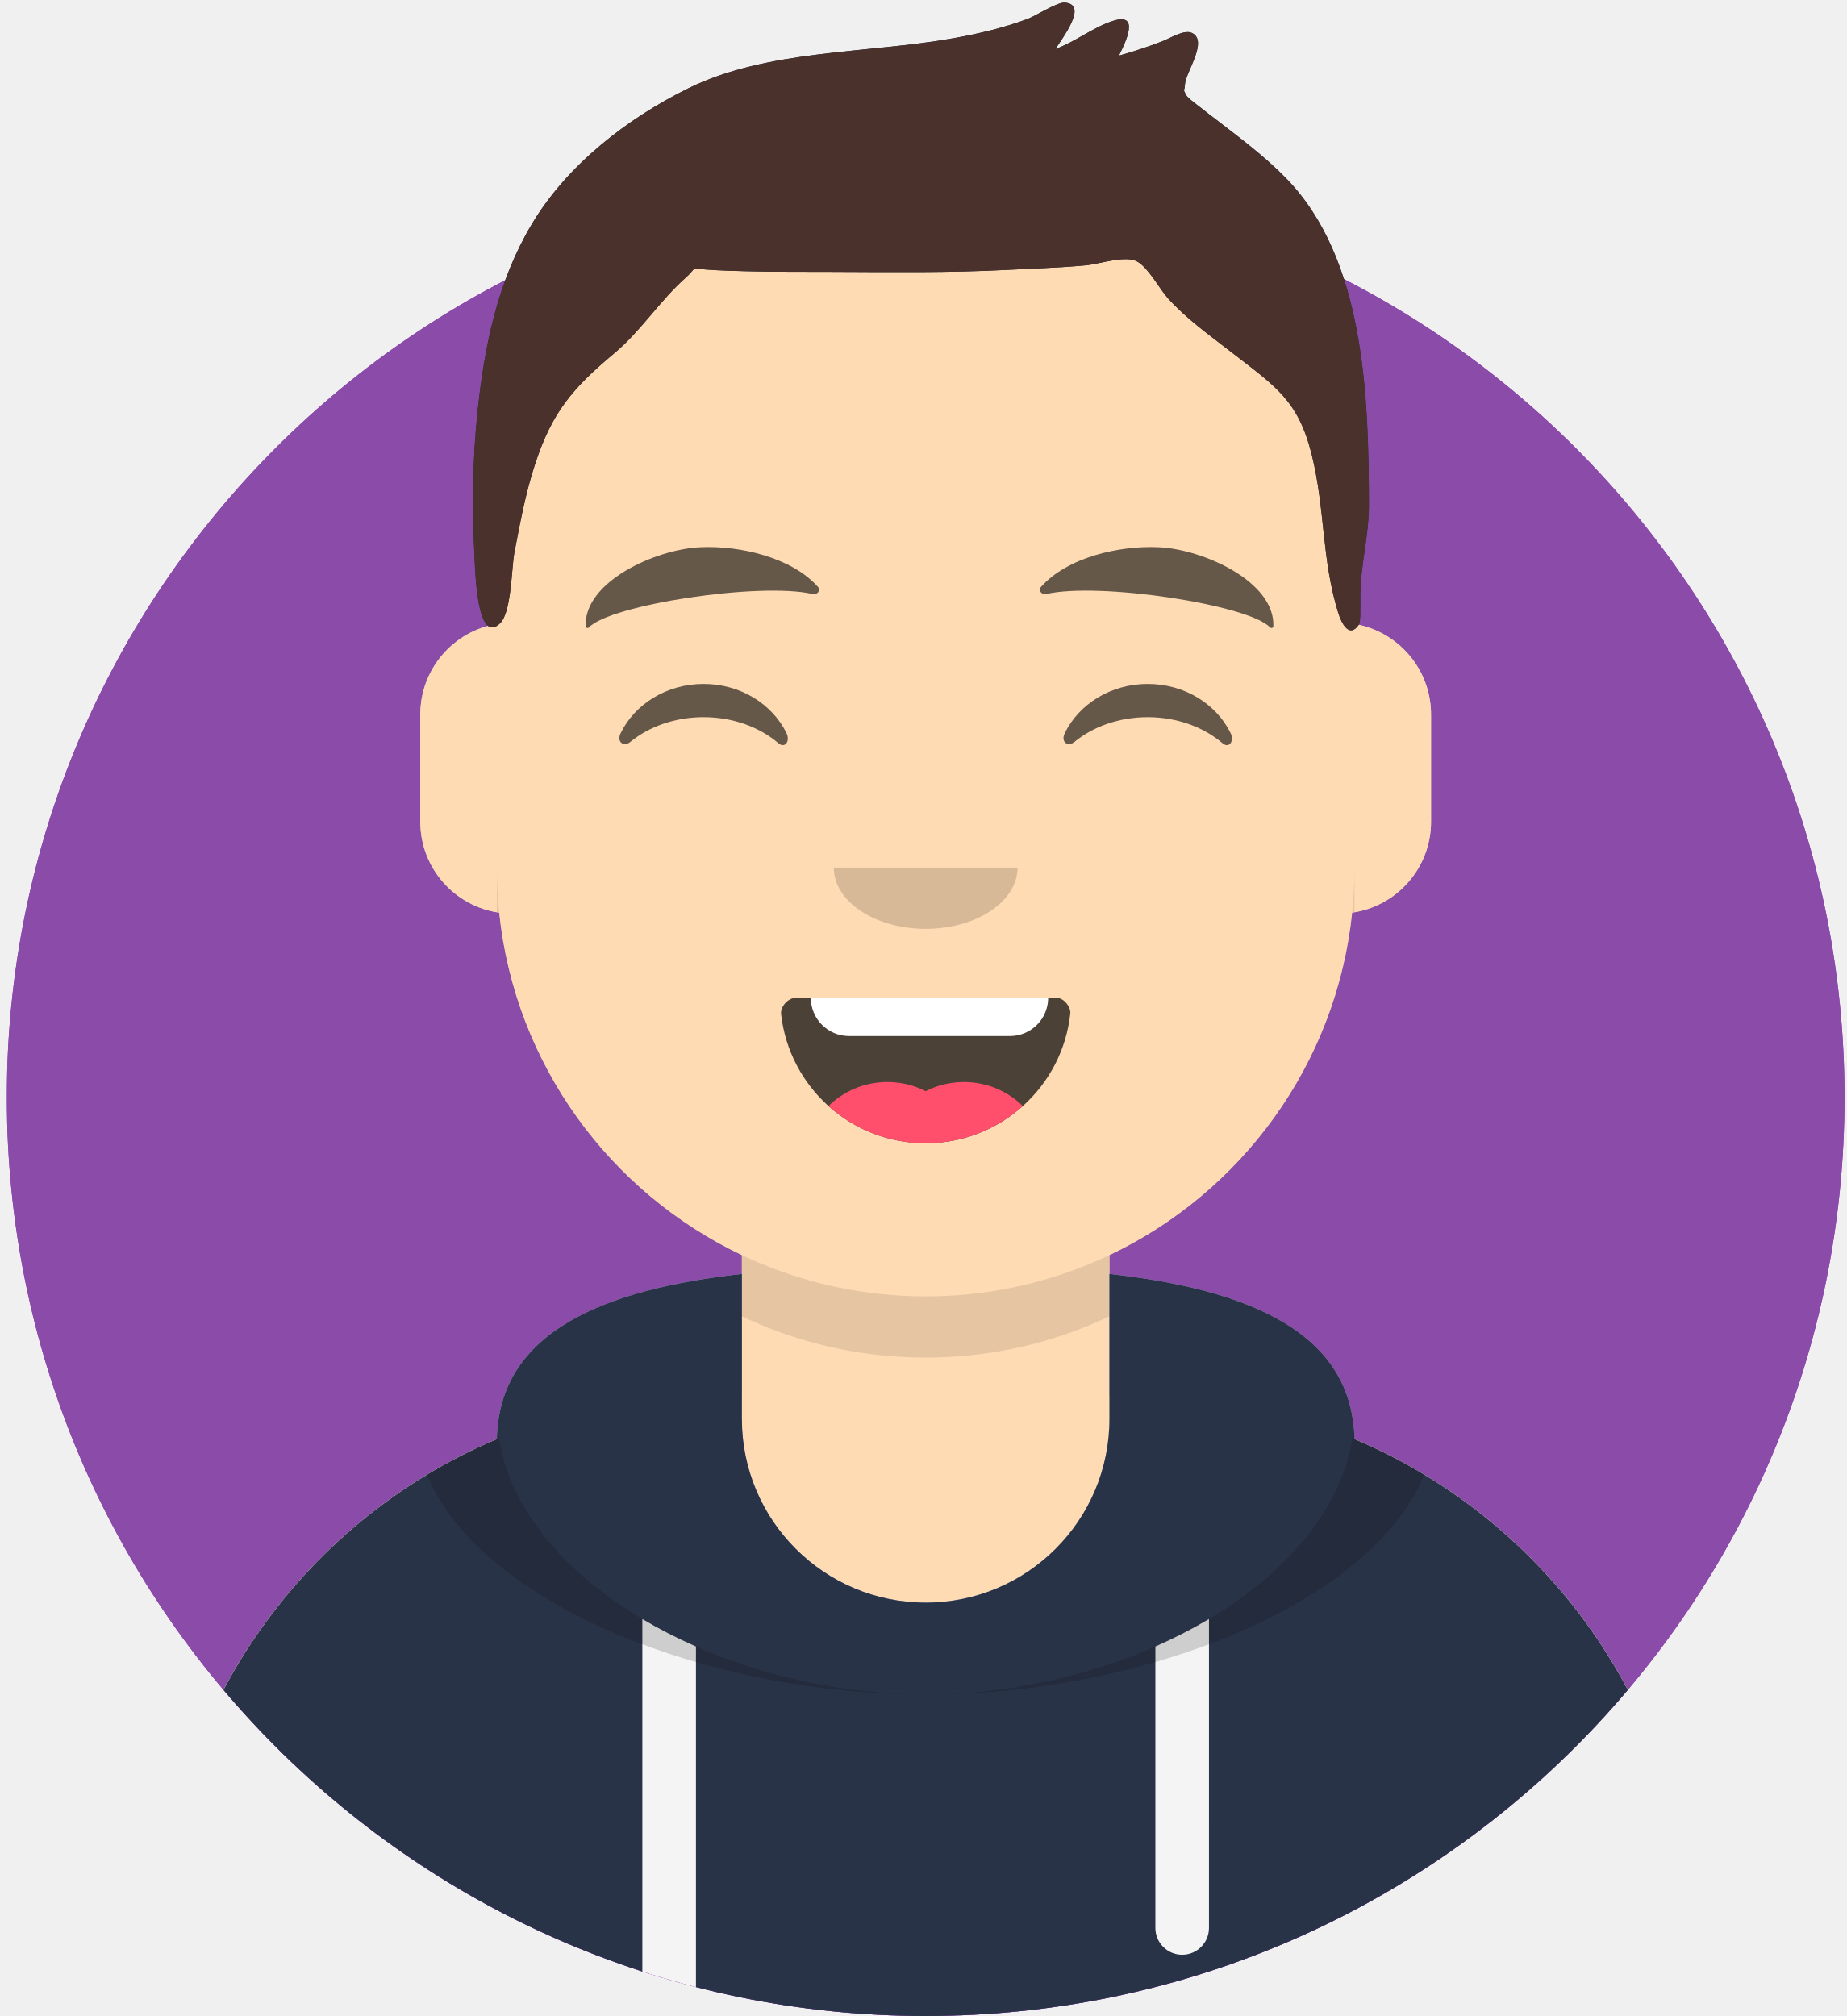
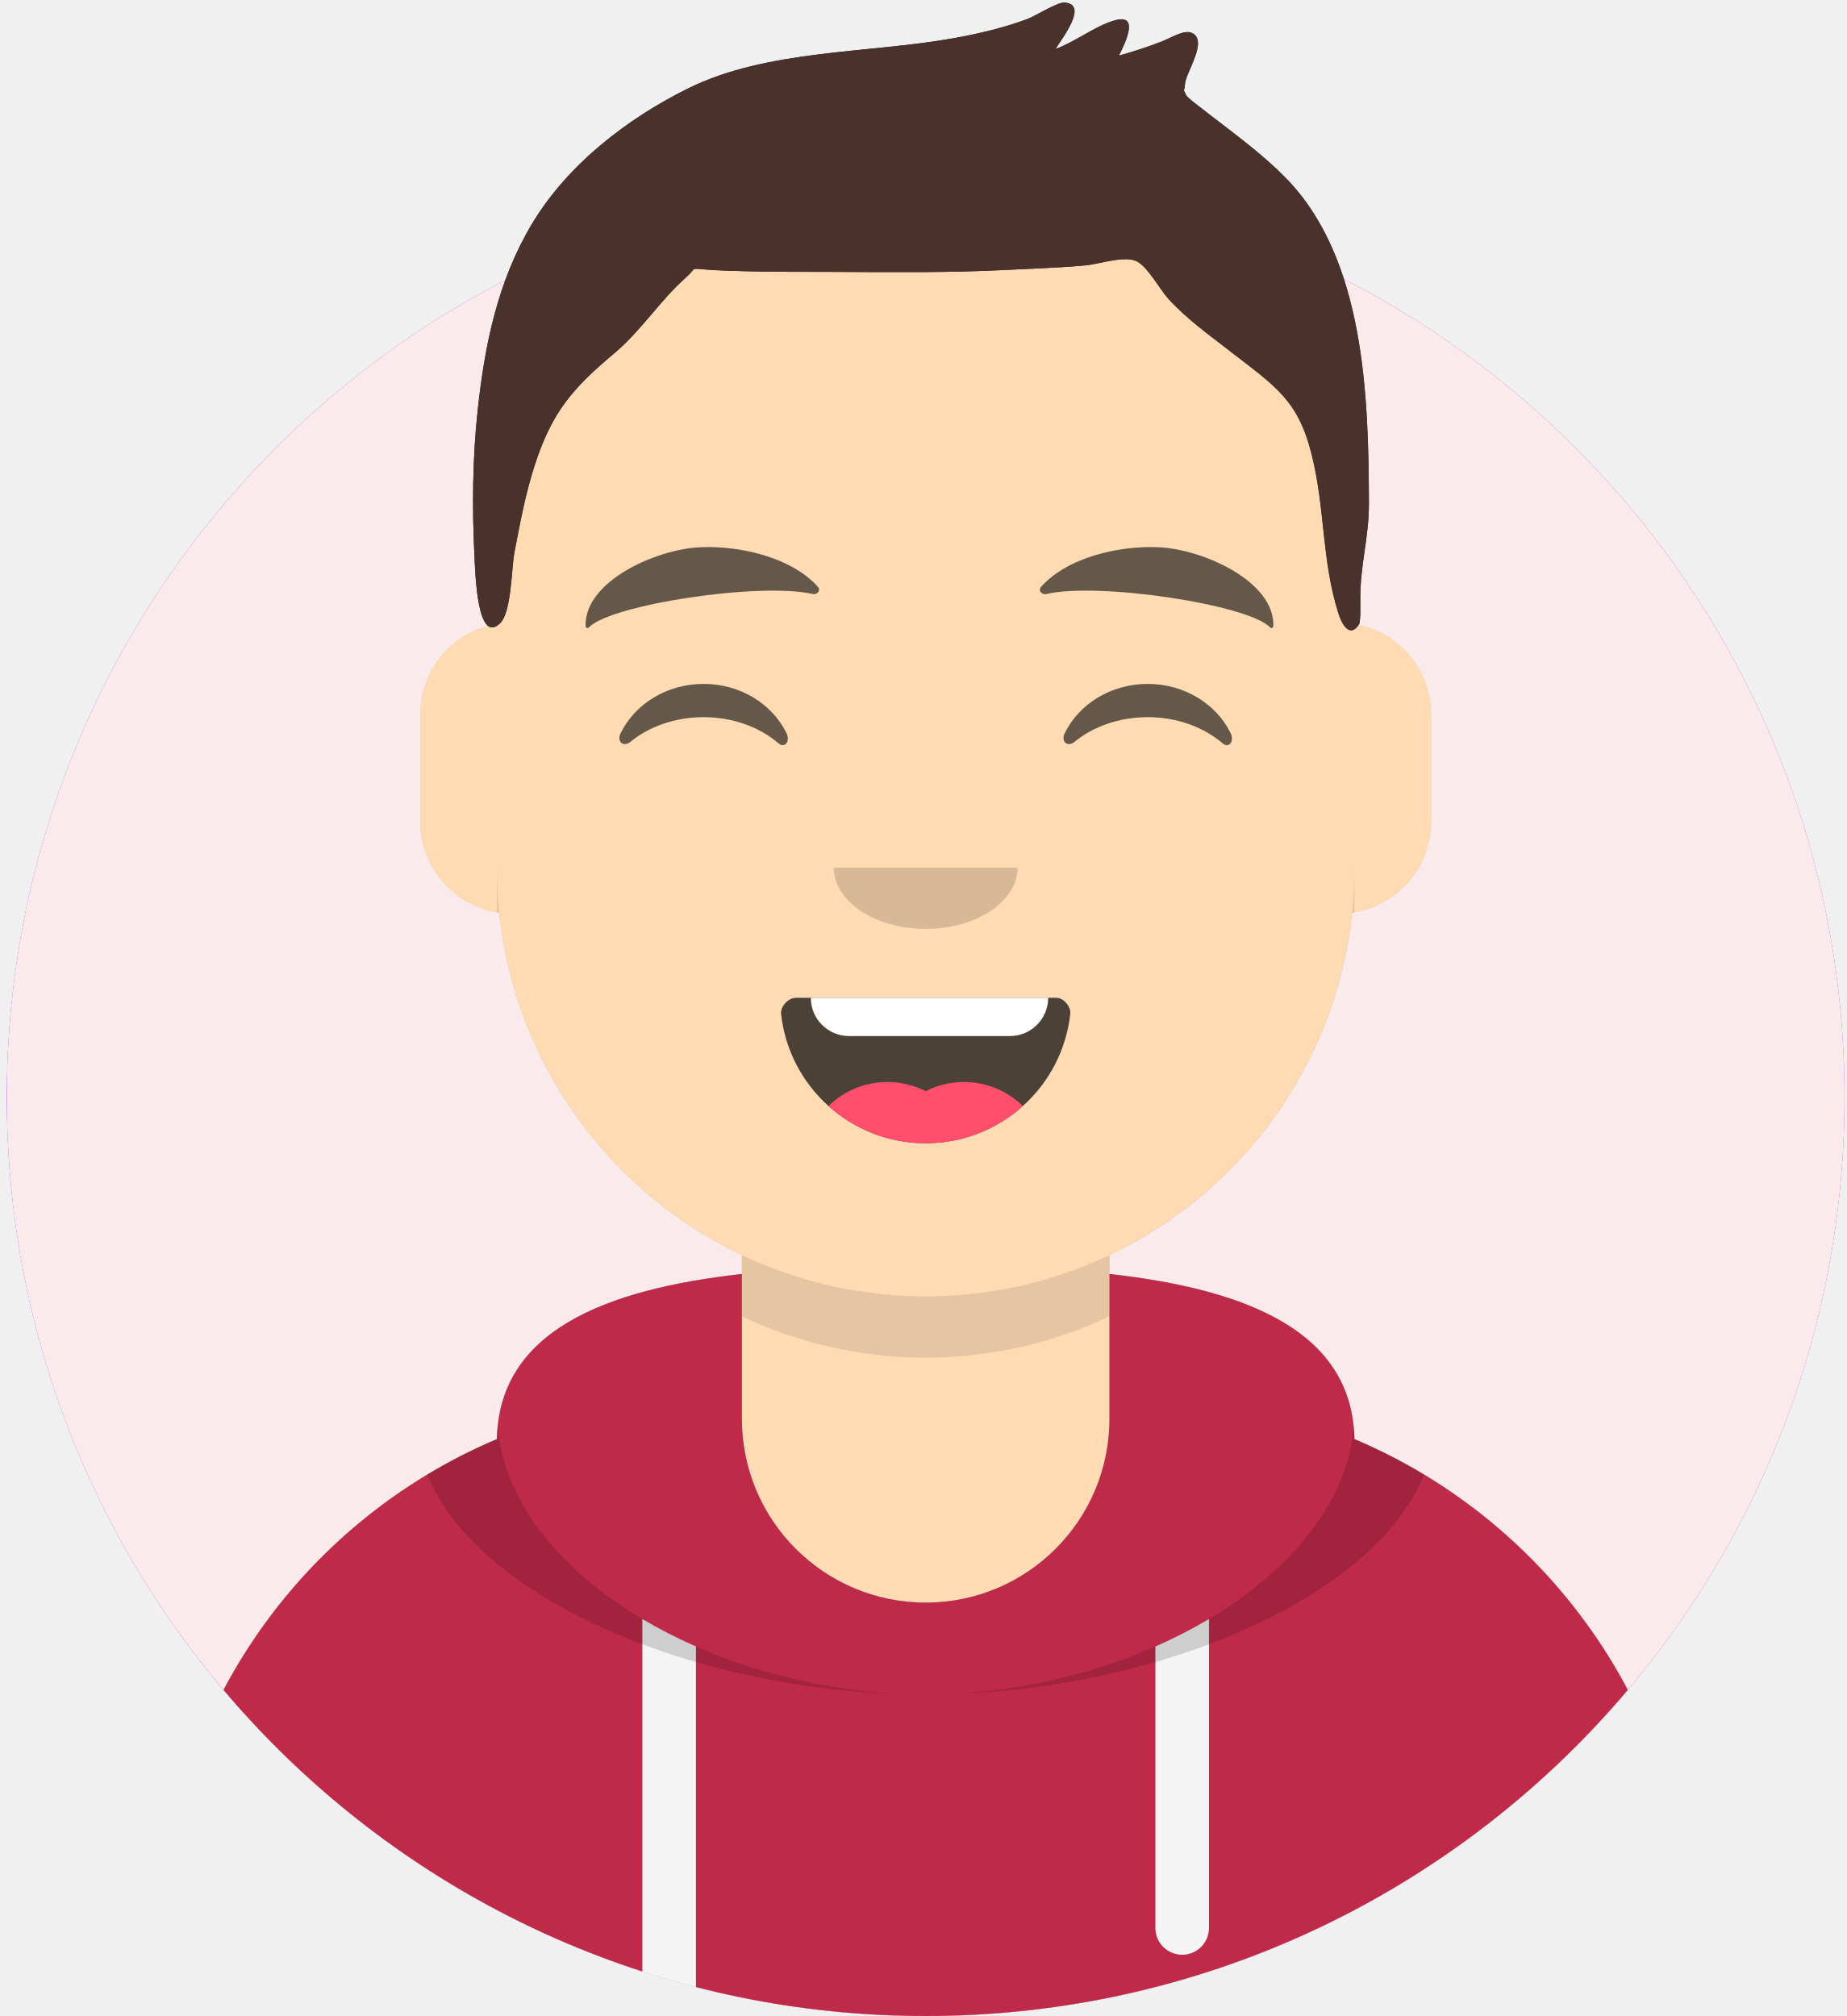
<svg xmlns="http://www.w3.org/2000/svg" xmlns:xlink="http://www.w3.org/1999/xlink" width="217px" height="237px" viewBox="0 0 217 237" version="1.1">
  <defs>
    <circle id="path-1" cx="108" cy="108" r="108" />
    <path d="M-3.19744231e-14,144 L-3.19744231e-14,-1.42108547e-14 L237.6,-1.42108547e-14 L237.6,144 L226.8,144 C226.8,203.647 178.447,252 118.8,252 C59.153,252 10.8,203.647 10.8,144 L10.8,144 L-3.19744231e-14,144 Z" id="path-3" />
    <path d="M90,0 C117.835,-5.11323436e-15 140.4,22.565 140.4,50.4 L140.401,55.949 C145.508,56.807 149.4,61.249 149.4,66.6 L149.4,79.2 C149.4,84.647 145.367,89.152 140.125,89.893 C138.265,107.718 127.114,122.78 111.601,130.149 L111.6,146.7 L115.2,146.7 C150.988,146.7 180,175.712 180,211.5 L180,219.6 L0,219.6 L0,211.5 C-4.38277231e-15,175.712 29.012,146.7 64.8,146.7 L68.4,146.7 L68.4,130.15 C52.886,122.78 41.735,107.718 39.875,89.893 C34.633,89.152 30.6,84.647 30.6,79.2 L30.6,66.6 C30.6,61.249 34.492,56.806 39.6,55.949 L39.6,50.4 C39.6,22.565 62.165,5.11323436e-15 90,0 Z" id="path-5" />
    <path d="M140.401,11.764 C156.691,13.587 169.2,18.597 169.2,31.569 L169.194,31.18 C192.467,41.01 208.8,64.047 208.8,90.9 L208.8,99 L28.8,99 L28.8,90.9 C28.8,64.047 45.133,41.01 68.406,31.18 C68.653,18.496 81.073,13.568 97.2,11.764 L97.2,28.8 C97.2,40.729 106.871,50.4 118.8,50.4 C130.729,50.4 140.4,40.729 140.4,28.8 L140.4,28.8 Z" id="path-7" />
    <path d="M31.606,13.615 C32.558,22.158 39.803,28.8 48.6,28.8 C57.424,28.8 64.687,22.117 65.603,13.536 C65.676,12.845 64.905,11.7 63.938,11.7 C50.534,11.7 40.264,11.7 33.378,11.7 C32.406,11.7 31.511,12.761 31.606,13.615 Z" id="path-9" />
    <rect id="path-11" x="0" y="0" width="237.6" height="252" />
    <path d="M118.135,20.928 C115.651,18.39 112.767,16.236 109.962,14.076 C109.343,13.6 108.715,13.135 108.109,12.641 C107.972,12.528 106.563,11.519 106.394,11.148 C105.988,10.254 106.224,10.95 106.28,9.884 C106.35,8.535 109.1,4.727 107.048,3.854 C106.146,3.47 104.536,4.492 103.67,4.83 C101.977,5.49 100.263,6.054 98.512,6.54 C99.351,4.869 100.95,1.524 97.944,2.419 C95.603,3.116 93.421,4.91 91.068,5.753 C91.847,4.477 94.96,0.523 92.147,0.302 C91.271,0.233 88.724,1.875 87.782,2.226 C84.959,3.275 82.075,3.953 79.111,4.487 C69.033,6.304 57.248,5.786 47.923,10.374 C40.735,13.911 33.636,19.4 29.484,26.389 C25.481,33.125 23.984,40.498 23.146,48.217 C22.532,53.882 22.482,59.738 22.769,65.424 C22.863,67.287 23.073,75.874 25.779,73.273 C27.127,71.978 27.117,66.745 27.457,64.974 C28.133,61.451 28.783,57.911 29.91,54.5 C31.895,48.49 34.238,45.687 39.184,41.547 C42.359,38.89 44.588,35.3 47.625,32.62 C48.99,31.416 47.949,31.542 50.143,31.7 C51.616,31.806 53.097,31.846 54.574,31.885 C57.99,31.974 61.412,31.951 64.829,31.963 C71.711,31.988 78.561,32.085 85.437,31.725 C88.492,31.565 91.556,31.478 94.603,31.195 C96.306,31.038 99.326,29.947 100.728,30.78 C102.01,31.543 103.342,34.034 104.263,35.054 C106.438,37.464 109.032,39.305 111.576,41.282 C116.881,45.403 119.559,46.98 121.17,53.421 C122.775,59.838 122.325,65.791 124.312,72.106 C124.662,73.217 125.586,75.13 126.726,73.415 C126.937,73.096 126.883,71.345 126.883,70.337 C126.883,66.27 127.913,63.218 127.9,59.123 C127.849,46.674 127.447,30.442 118.135,20.928 Z" id="path-13" />
  </defs>
  <g id="Website" stroke="none" stroke-width="1" fill="none" fill-rule="evenodd">
    <g id="mf-avatar" transform="translate(-10, -15)">
      <g id="Circle" transform="translate(10.8, 36)">
        <mask id="mask-2" fill="white">
          <use xlink:href="#path-1" />
        </mask>
        <use id="Circle-Background" fill="#972dc2" xlink:href="#path-1" />
-         <g id="🖍-Circle-Color" mask="url(#mask-2)" fill="#8a4ca8">
+         <g id="🖍-Circle-Color" mask="url(#mask-2)" fill="#FBEAEB">
          <rect id="🖍Color" x="0" y="0" width="216.445" height="216" />
        </g>
      </g>
      <mask id="mask-4" fill="white">
        <use xlink:href="#path-3" />
      </mask>
      <g id="Mask" />
      <g id="Avataaar" mask="url(#mask-4)">
        <g id="Body" transform="translate(28.8, 32.4)">
          <mask id="mask-6" fill="white">
            <use xlink:href="#path-5" />
          </mask>
          <use fill="#D0C6AC" xlink:href="#path-5" />
          <g id="Skin/👶🏻-05-Pale" mask="url(#mask-6)" fill="#FFDBB4">
            <g transform="translate(-28.8, 0)" id="Color">
              <rect x="0" y="0" width="238.384" height="220.355" />
            </g>
          </g>
          <path d="M39.6,84.6 C39.6,112.435 62.165,135 90,135 C117.835,135 140.4,112.435 140.4,84.6 L140.4,84.6 L140.4,91.8 C140.4,119.635 117.835,142.2 90,142.2 C62.165,142.2 39.6,119.635 39.6,91.8 Z" id="Neck-Shadow" fill-opacity="0.1" fill="#000000" mask="url(#mask-6)" />
        </g>
        <g id="Clothing/Hoodie" transform="translate(0, 153)">
          <mask id="mask-8" fill="white">
            <use xlink:href="#path-7" />
          </mask>
          <use id="Hoodie" fill="#B7C1DB" fill-rule="evenodd" xlink:href="#path-7" />
-           <g id="Color/Palette/Slate" mask="url(#mask-8)" fill="#293347" fill-rule="evenodd">
+           <g id="Color/Palette/Slate" mask="url(#mask-8)" fill="#bf2a48" fill-rule="evenodd">
            <rect id="🖍Color" x="0" y="0" width="238.491" height="99" />
          </g>
          <path d="M91.8,55.565 L91.8,99 L85.5,99 L85.499,52.335 C87.483,53.514 89.592,54.594 91.8,55.565 Z M152.101,52.334 L152.1,88.65 C152.1,90.39 150.69,91.8 148.95,91.8 C147.21,91.8 145.8,90.39 145.8,88.65 L145.801,55.565 C148.009,54.594 150.118,53.513 152.101,52.334 Z" id="Straps" fill="#F4F4F4" fill-rule="evenodd" mask="url(#mask-8)" />
          <path d="M155.733,11.451 C169.28,14.013 178.65,19.118 178.65,29.077 C178.65,46.818 148.916,61.2 118.8,61.2 C88.684,61.2 58.95,46.818 58.95,29.077 C58.95,19.118 68.32,14.013 81.867,11.451 C73.689,14.466 68.4,19.534 68.4,27.969 C68.4,46.322 93.439,61.2 118.8,61.2 C144.161,61.2 169.2,46.322 169.2,27.969 C169.2,19.71 164.13,14.679 156.241,11.642 Z" id="Shadow" fill-opacity="0.16" fill="#000000" fill-rule="evenodd" mask="url(#mask-8)" />
        </g>
        <g id="Face" transform="translate(68.4, 73.8)">
          <g id="Mouth/Smile" transform="translate(1.8, 46.8)">
            <mask id="mask-10" fill="white">
              <use xlink:href="#path-9" />
            </mask>
            <use id="Mouth" fill-opacity="0.7" fill="#000000" fill-rule="evenodd" xlink:href="#path-9" />
            <path d="M39.6,1.8 L58.5,1.8 C60.985,1.8 63,3.815 63,6.3 L63,11.7 C63,14.185 60.985,16.2 58.5,16.2 L39.6,16.2 C37.115,16.2 35.1,14.185 35.1,11.7 L35.1,6.3 C35.1,3.815 37.115,1.8 39.6,1.8 Z" id="Teeth" fill="#FFFFFF" fill-rule="evenodd" mask="url(#mask-10)" />
            <g id="Tongue" stroke-width="1" fill-rule="evenodd" mask="url(#mask-10)" fill="#FF4F6D">
              <g transform="translate(34.2, 21.6)">
                <circle cx="9.9" cy="9.9" r="9.9" />
                <circle cx="18.9" cy="9.9" r="9.9" />
              </g>
            </g>
          </g>
          <g id="Nose/Default" transform="translate(25.2, 36)" fill="#000000" fill-opacity="0.16">
            <path d="M14.4,7.2 C14.4,11.176 19.235,14.4 25.2,14.4 L25.2,14.4 C31.165,14.4 36,11.176 36,7.2" id="Nose" />
          </g>
          <g id="Eyes/Happy-😁" transform="translate(0, 7.2)" fill="#000000" fill-opacity="0.6">
            <path d="M14.544,20.203 C16.206,16.784 19.948,14.4 24.298,14.4 C28.632,14.4 32.363,16.767 34.034,20.166 C34.53,21.176 33.824,22.003 33.112,21.39 C30.906,19.494 27.773,18.309 24.298,18.309 C20.931,18.309 17.886,19.421 15.694,21.214 C14.892,21.87 14.058,21.203 14.544,20.203 Z" id="Squint" />
            <path d="M66.744,20.203 C68.406,16.784 72.148,14.4 76.498,14.4 C80.832,14.4 84.563,16.767 86.234,20.166 C86.73,21.176 86.024,22.003 85.312,21.39 C83.106,19.494 79.973,18.309 76.498,18.309 C73.131,18.309 70.086,19.421 67.894,21.214 C67.092,21.87 66.258,21.203 66.744,20.203 Z" id="Squint" />
          </g>
          <g id="Eyebrow/Natural/Default-Natural" fill="#000000" fill-opacity="0.6">
            <path d="M23.435,5.589 C18.25,6.285 10.164,10.805 10.84,16.036 C10.862,16.207 11.121,16.261 11.233,16.118 C13.471,13.248 30.774,9.033 37.075,9.913 C37.652,9.994 38.032,9.399 37.639,9.027 C34.269,5.845 28.08,4.961 23.435,5.589" id="Eyebrow" transform="translate(24.3, 10.8) rotate(5) translate(-24.3, -10.8) " />
            <path d="M76.535,5.589 C71.35,6.285 63.264,10.805 63.94,16.036 C63.962,16.207 64.221,16.261 64.333,16.118 C66.571,13.248 83.874,9.033 90.175,9.913 C90.752,9.994 91.132,9.399 90.739,9.027 C87.369,5.845 81.18,4.961 76.535,5.589" id="Eyebrow" transform="translate(77.4, 10.8) scale(-1, 1) rotate(5) translate(-77.4, -10.8) " />
          </g>
        </g>
        <g id="Top">
          <mask id="mask-12" fill="white">
            <use xlink:href="#path-11" />
          </mask>
          <g id="Mask" />
          <g mask="url(#mask-12)">
            <g transform="translate(43, 15)">
              <mask id="mask-14" fill="white">
                <use xlink:href="#path-13" />
              </mask>
              <use id="Short-Hair" stroke="none" fill="#1F3140" fill-rule="evenodd" xlink:href="#path-13" />
              <g id="Color/Hair/Brown-Dark" stroke="none" fill="none" mask="url(#mask-14)" fill-rule="evenodd">
                <g transform="translate(-43.1, -15)" fill="#4A312C" id="Color">
                  <rect x="0" y="0" width="239.107" height="252.406" />
                </g>
              </g>
            </g>
          </g>
        </g>
      </g>
    </g>
  </g>
</svg>
